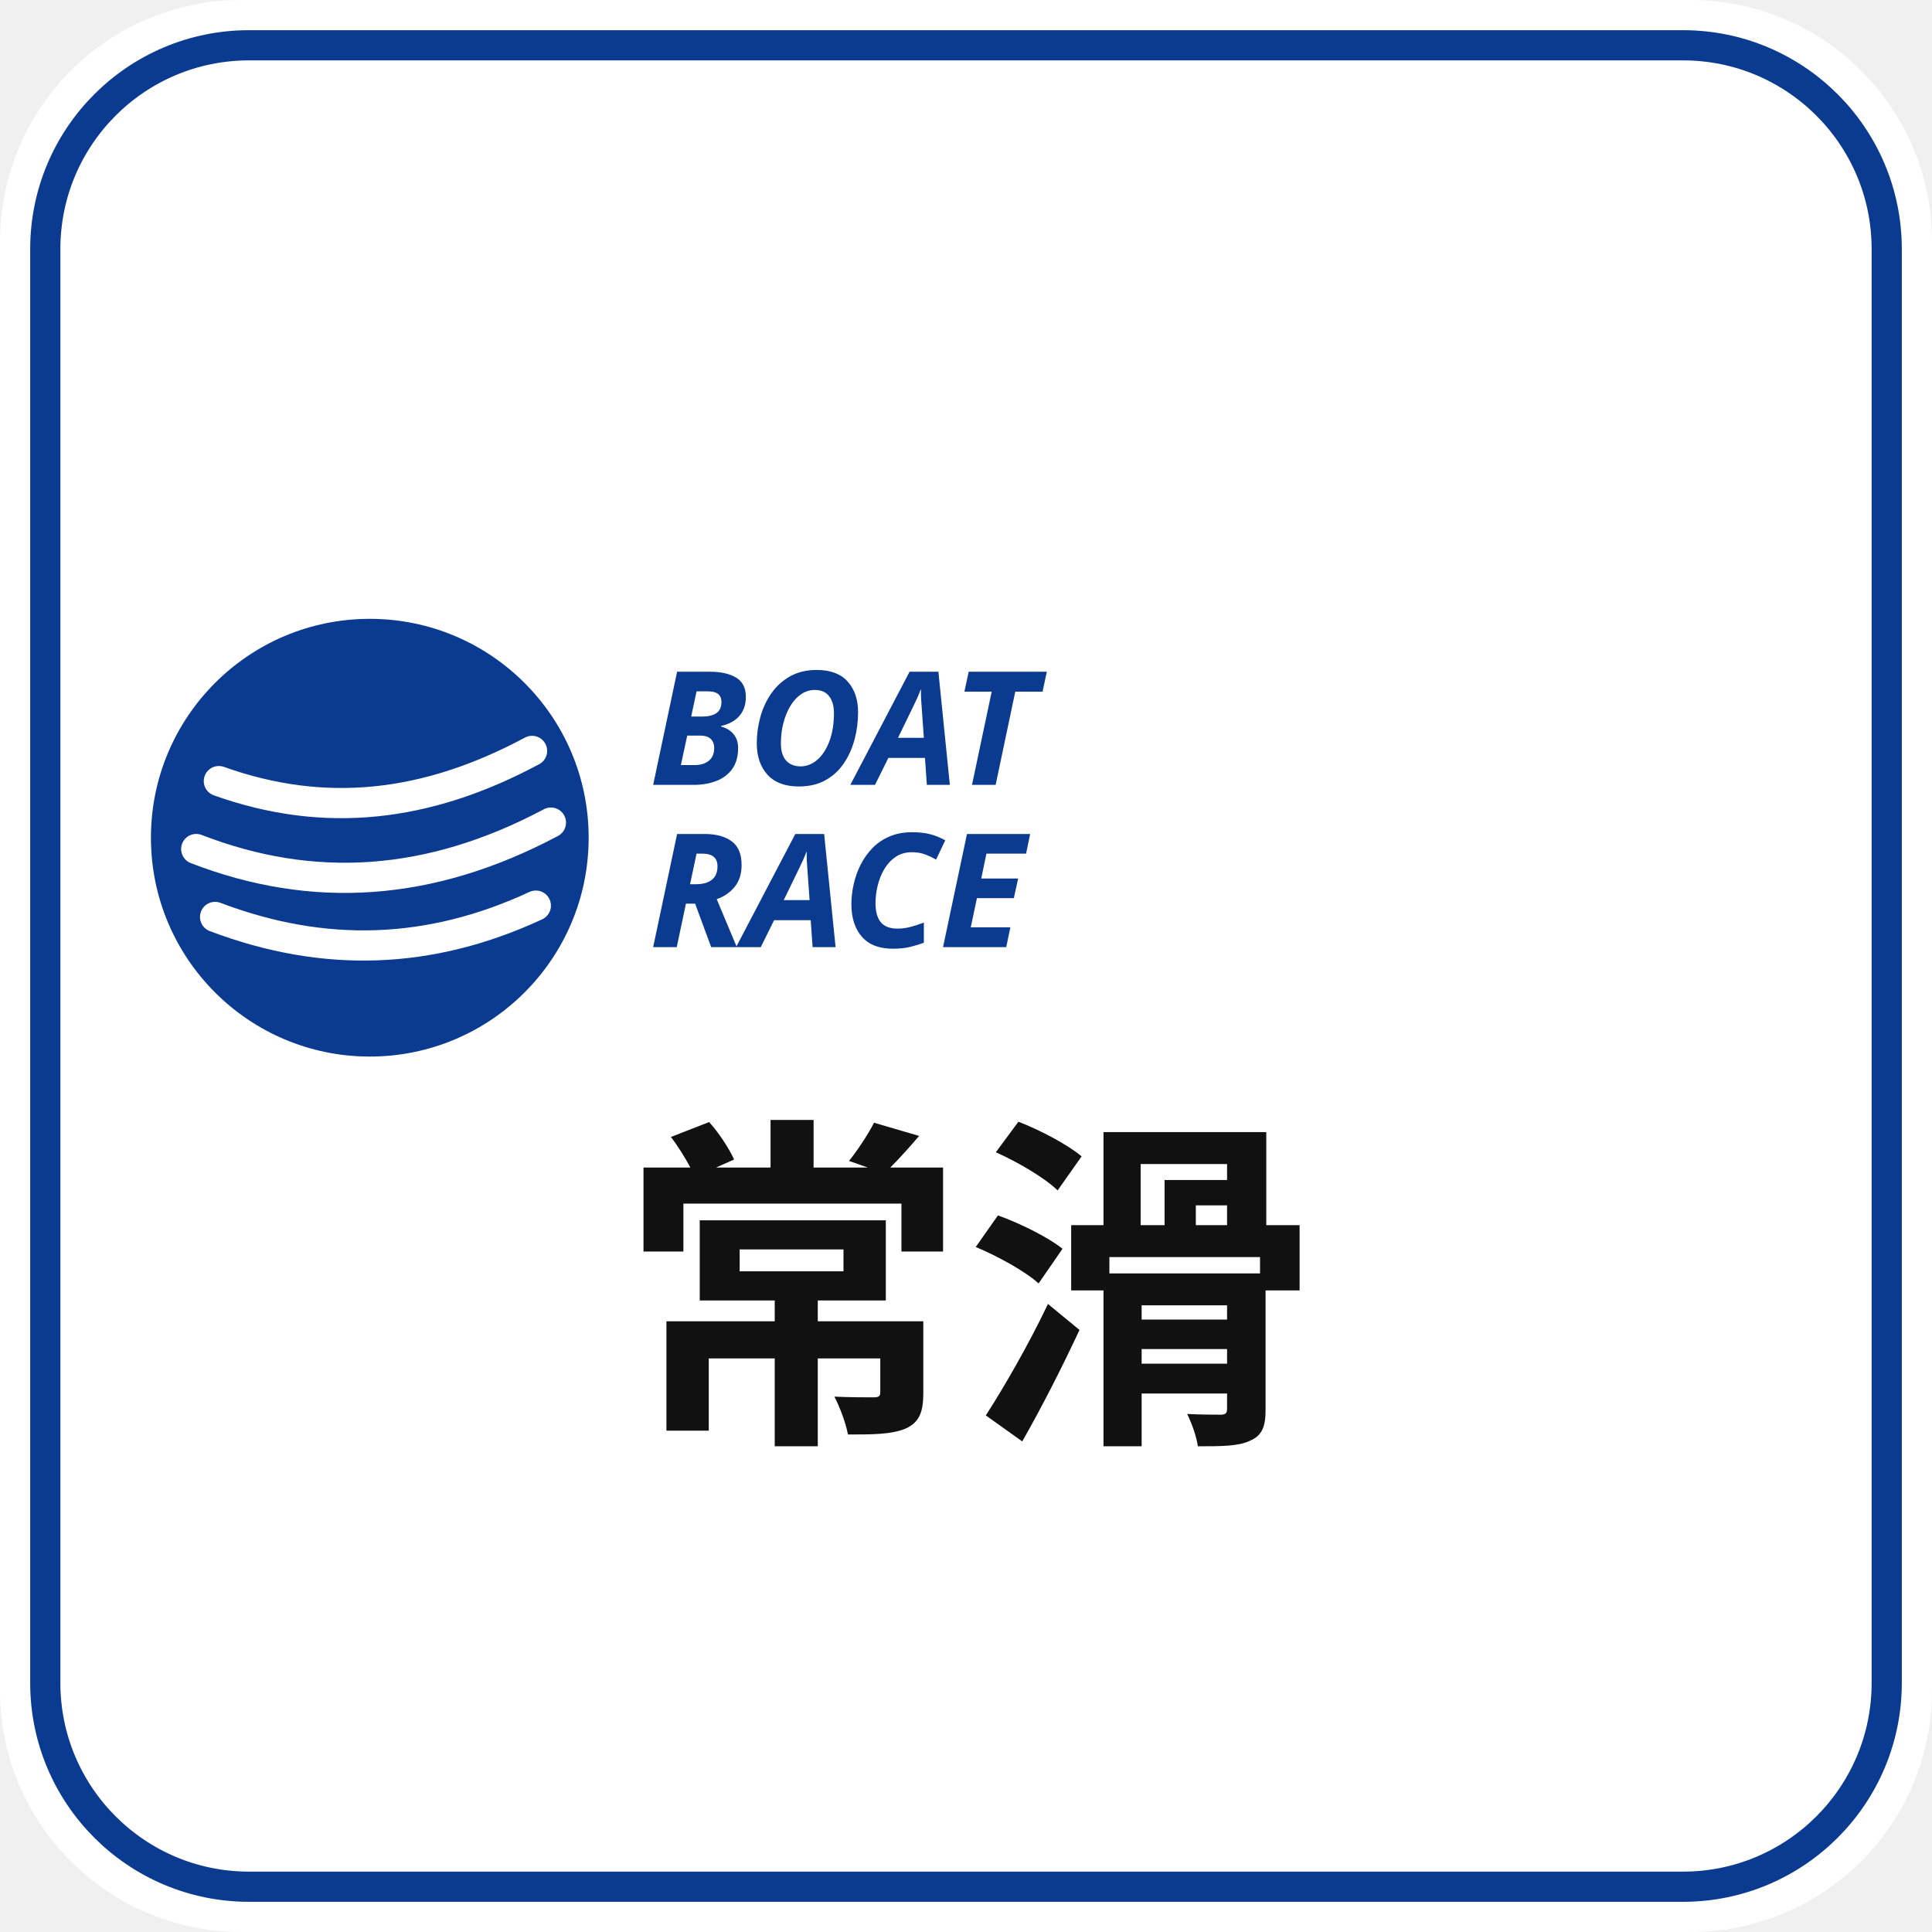
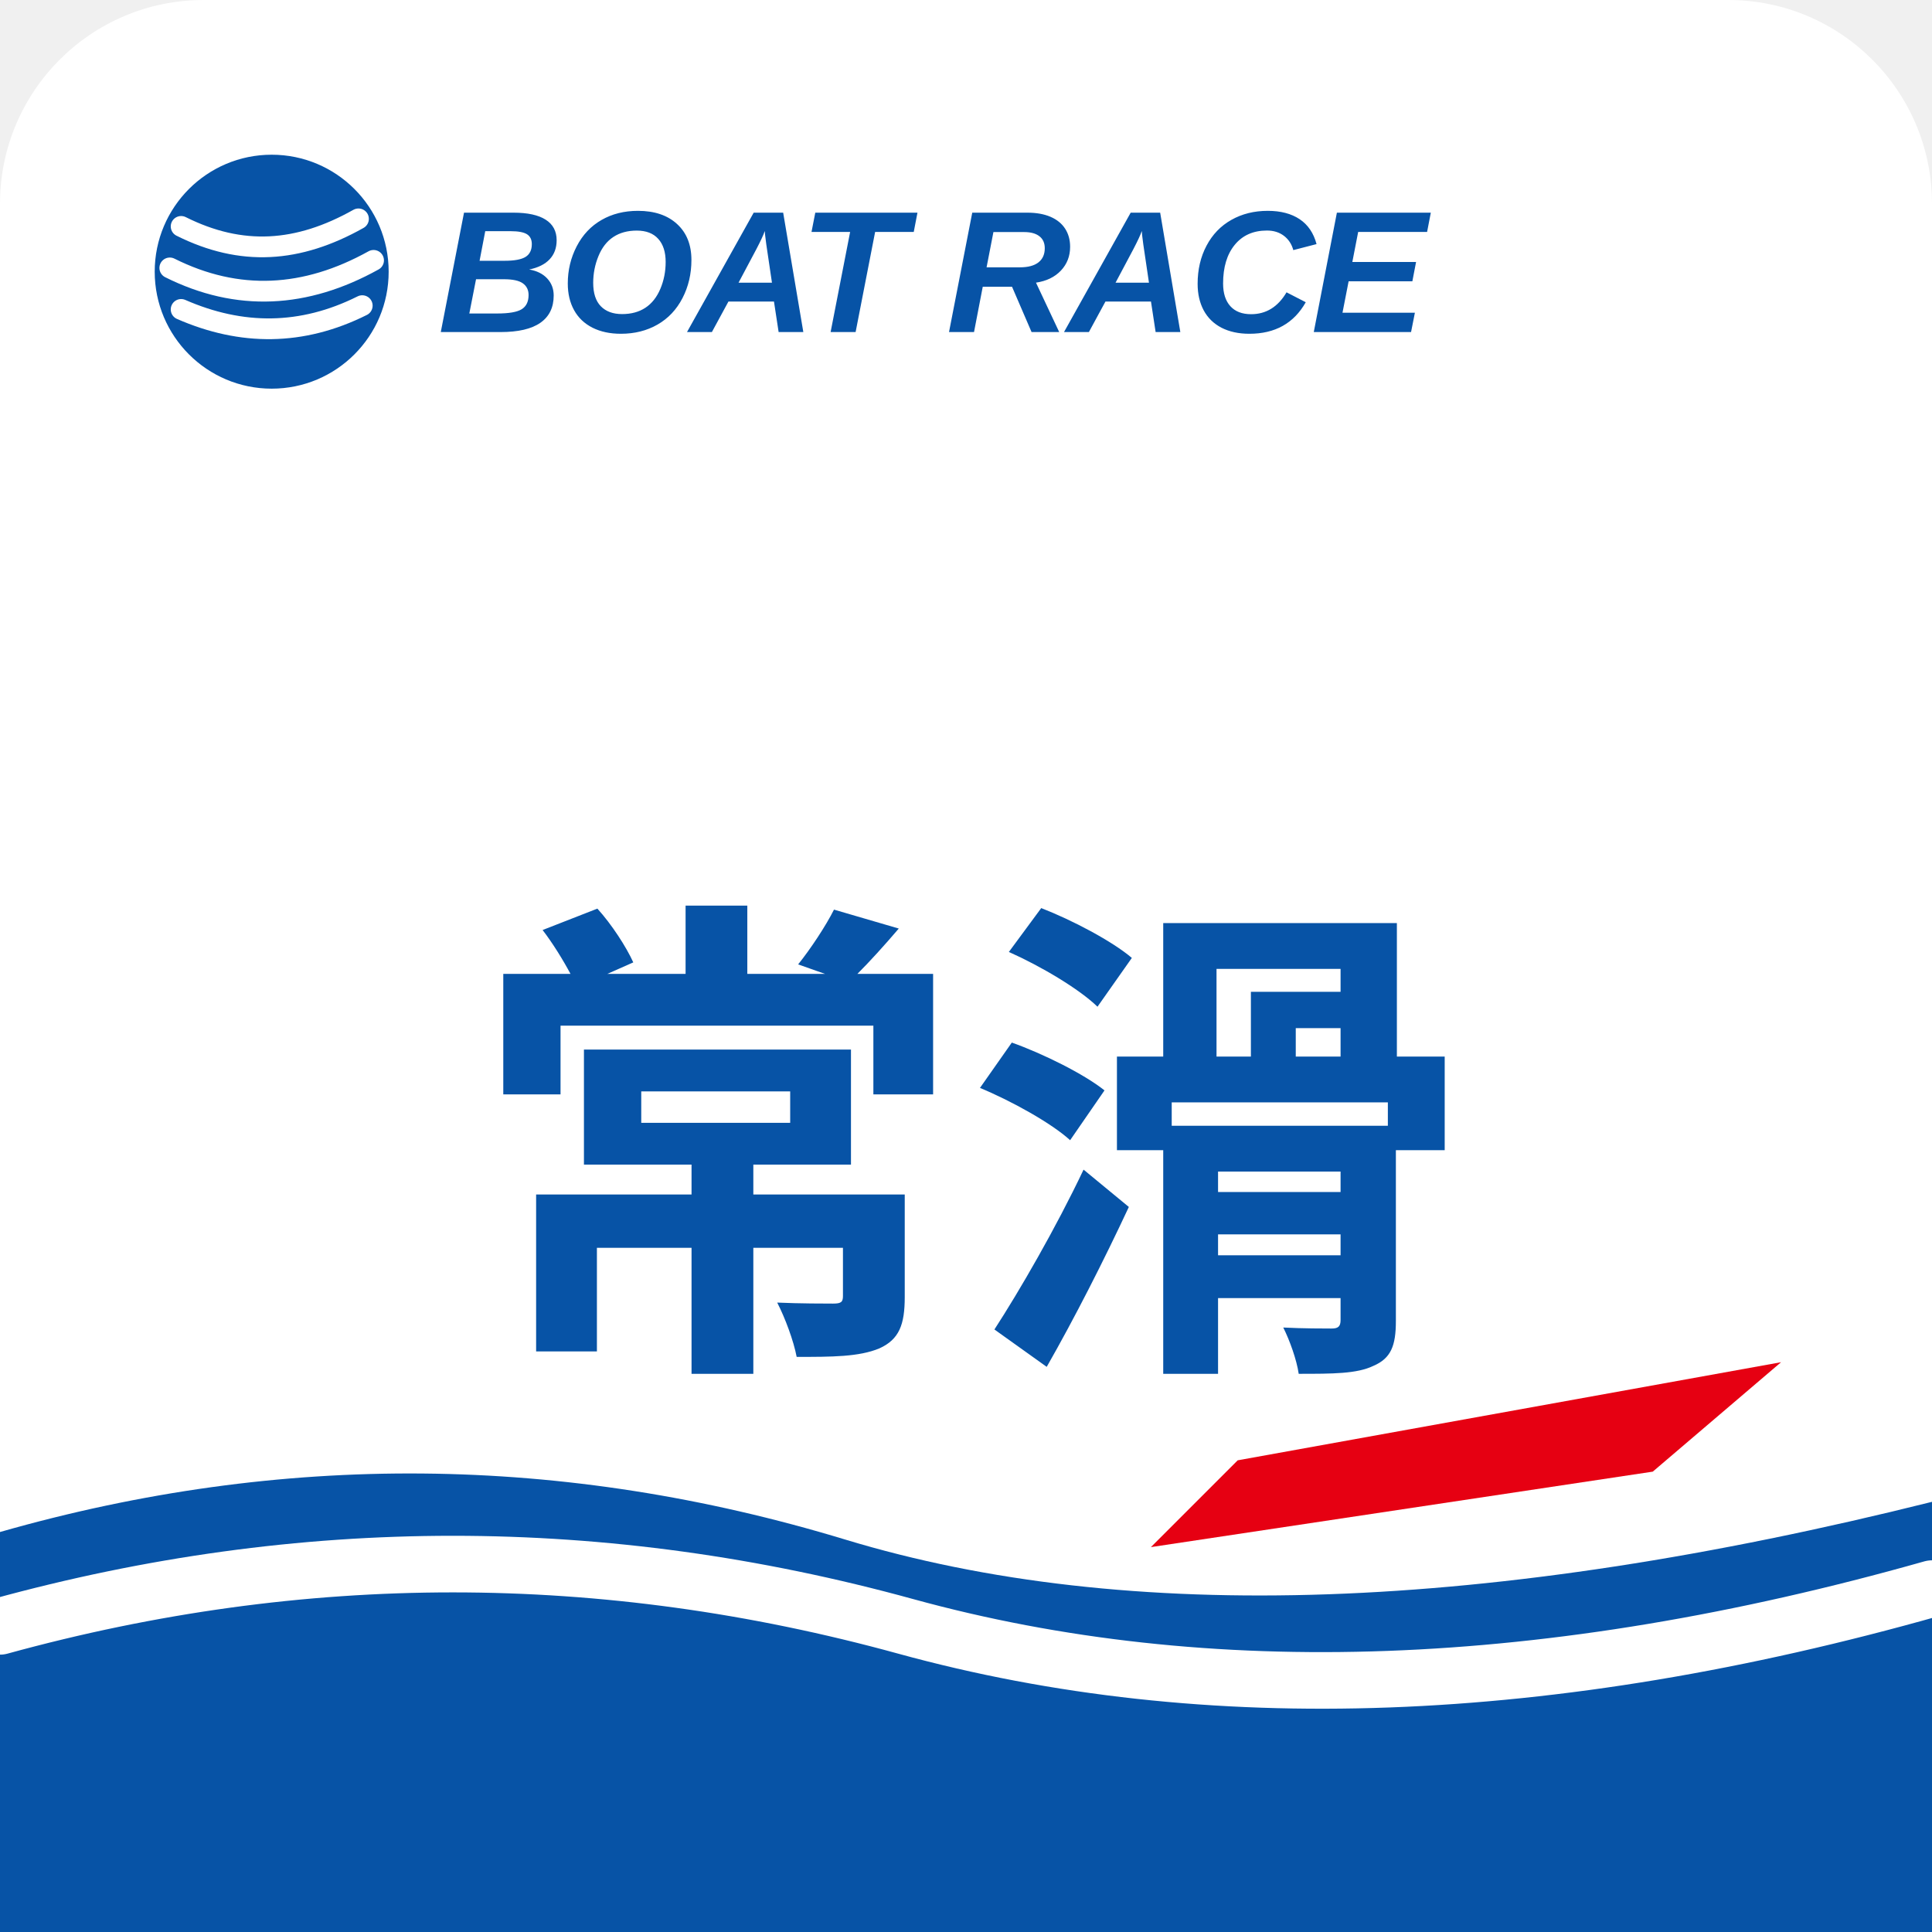
<svg xmlns="http://www.w3.org/2000/svg" viewBox="0 0 512 512">
-   <rect width="512" height="512" rx="64" fill="white" />
-   <rect x="12" y="12" width="488" height="488" rx="54" fill="none" stroke="#0b3b91" stroke-width="8" />
-   <g fill="#0b3b91">
-     <circle cx="98" cy="222" r="58" />
-     <path d="M58 207c28 10 55 7 83-8M52 225c31 12 62 10 94-7M57 243c29 11 57 10 85-3" fill="none" stroke="white" stroke-width="8" stroke-linecap="round" />
-     <text x="172" y="208" font-family="sans-serif" font-size="42" font-weight="800" font-style="italic">BOAT</text>
-     <text x="172" y="251" font-family="sans-serif" font-size="42" font-weight="800" font-style="italic">RACE</text>
+   <rect width="512" height="512" rx="54" fill="#fff" />
+   <g fill="#0753a6">
+     <circle cx="72" cy="72" r="31" />
+     <path d="M48 60c16 8 31 7 47-2M45 71c18 9 36 8 54-2M48 82c16 7 32 7 48-1" fill="none" stroke="#fff" stroke-width="5.5" stroke-linecap="round" />
+     <text x="116" y="88" font-family="Arial,Helvetica,sans-serif" font-size="46" font-weight="900" font-style="italic" letter-spacing="-1">BOAT RACE</text>
  </g>
-   <text x="256" y="375" text-anchor="middle" font-family="sans-serif" font-size="92" font-weight="800" fill="#111">常滑</text>
+   <text x="256" y="306" text-anchor="middle" dominant-baseline="middle" font-family="'Noto Sans JP','Hiragino Kaku Gothic ProN','Yu Gothic',sans-serif" font-size="132" font-weight="900" fill="#0753a6">常滑</text>
+   <path d="M0 406 Q112 374 224 408 T512 398 L512 512 L0 512 Z" fill="#0753a6" />
+   <path d="M0 431 Q120 398 240 431 T512 421" fill="none" stroke="#fff" stroke-width="15" stroke-linecap="round" />
+   <path d="M328 387 L472 361 L438 390 L305 410 Z" fill="#e60012" />
</svg>
